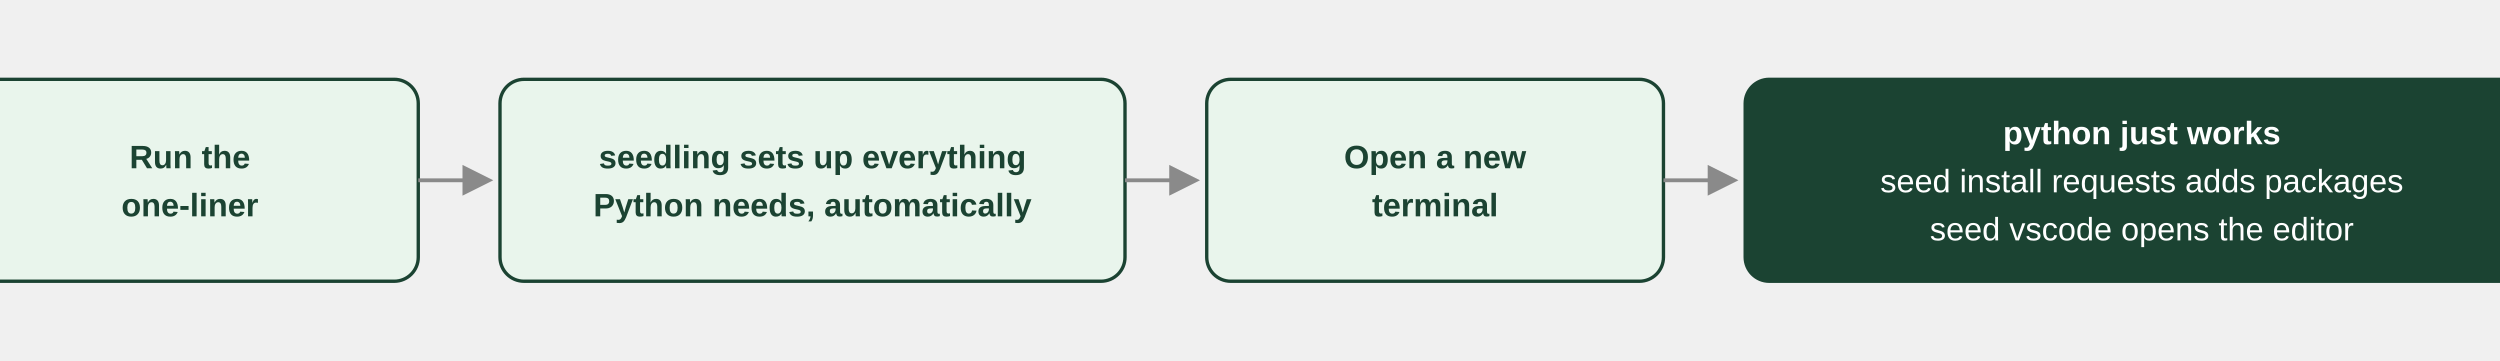
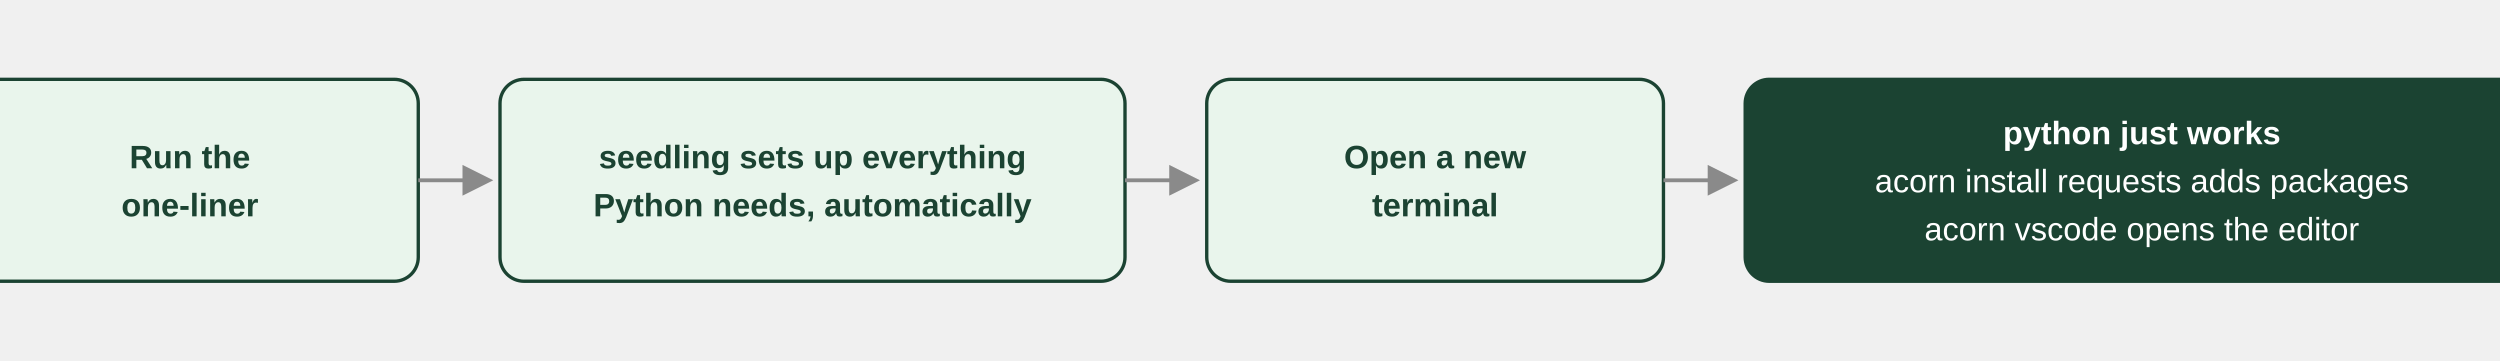
<svg xmlns="http://www.w3.org/2000/svg" viewBox="0 0 1040 150" font-family="Arial, Helvetica, sans-serif">
  <defs>
    <style>
      .head { font-family: Georgia, 'Times New Roman', serif; }
      .body { font-family: Arial, Helvetica, sans-serif; }
    </style>
    <marker id="mf-arrow" markerWidth="8" markerHeight="8" refX="6" refY="4" orient="auto">
      <path d="M0,0 L8,4 L0,8 Z" fill="#8A8A8A" />
    </marker>
  </defs>
  <rect x="-16" y="33" width="190" height="84" rx="10" fill="#E9F5EC" stroke="#1B4332" stroke-width="1.4" />
  <text x="79" y="70" text-anchor="middle" class="body" font-size="13.5" font-weight="700" fill="#1B4332">Run the</text>
  <text x="79" y="90" text-anchor="middle" class="body" font-size="13.5" font-weight="700" fill="#1B4332">one-liner</text>
  <line x1="174" y1="75" x2="202" y2="75" stroke="#8A8A8A" stroke-width="1.6" marker-end="url(#mf-arrow)" />
  <rect x="208" y="33" width="260" height="84" rx="10" fill="#E9F5EC" stroke="#1B4332" stroke-width="1.4" />
  <text x="338" y="70" text-anchor="middle" class="body" font-size="13.5" font-weight="700" fill="#1B4332">seedling sets up everything</text>
  <text x="338" y="90" text-anchor="middle" class="body" font-size="13.5" font-weight="700" fill="#1B4332">Python needs, automatically</text>
  <line x1="468" y1="75" x2="496" y2="75" stroke="#8A8A8A" stroke-width="1.6" marker-end="url(#mf-arrow)" />
  <rect x="502" y="33" width="190" height="84" rx="10" fill="#E9F5EC" stroke="#1B4332" stroke-width="1.4" />
  <text x="597" y="70" text-anchor="middle" class="body" font-size="13.5" font-weight="700" fill="#1B4332">Open a new</text>
  <text x="597" y="90" text-anchor="middle" class="body" font-size="13.5" font-weight="700" fill="#1B4332">terminal</text>
  <line x1="692" y1="75" x2="720" y2="75" stroke="#8A8A8A" stroke-width="1.6" marker-end="url(#mf-arrow)" />
  <rect x="726" y="33" width="330" height="84" rx="10" fill="#1B4332" stroke="#1B4332" stroke-width="1.4" />
  <text x="891" y="60" text-anchor="middle" class="body" font-size="13.5" font-weight="700" fill="#FFFFFF">python just works</text>
-   <text x="891" y="80" text-anchor="middle" class="body" font-size="13.5" font-weight="400" fill="#FFFFFF">seed install requests adds packages</text>
-   <text x="891" y="100" text-anchor="middle" class="body" font-size="13.5" font-weight="400" fill="#FFFFFF">seed vscode opens the editor</text>
+   <text x="891" y="80" text-anchor="middle" class="body" font-size="13.5" font-weight="400" fill="#FFFFFF">acorn install requests adds packages</text>
+   <text x="891" y="100" text-anchor="middle" class="body" font-size="13.5" font-weight="400" fill="#FFFFFF">acorn vscode opens the editor</text>
</svg>
